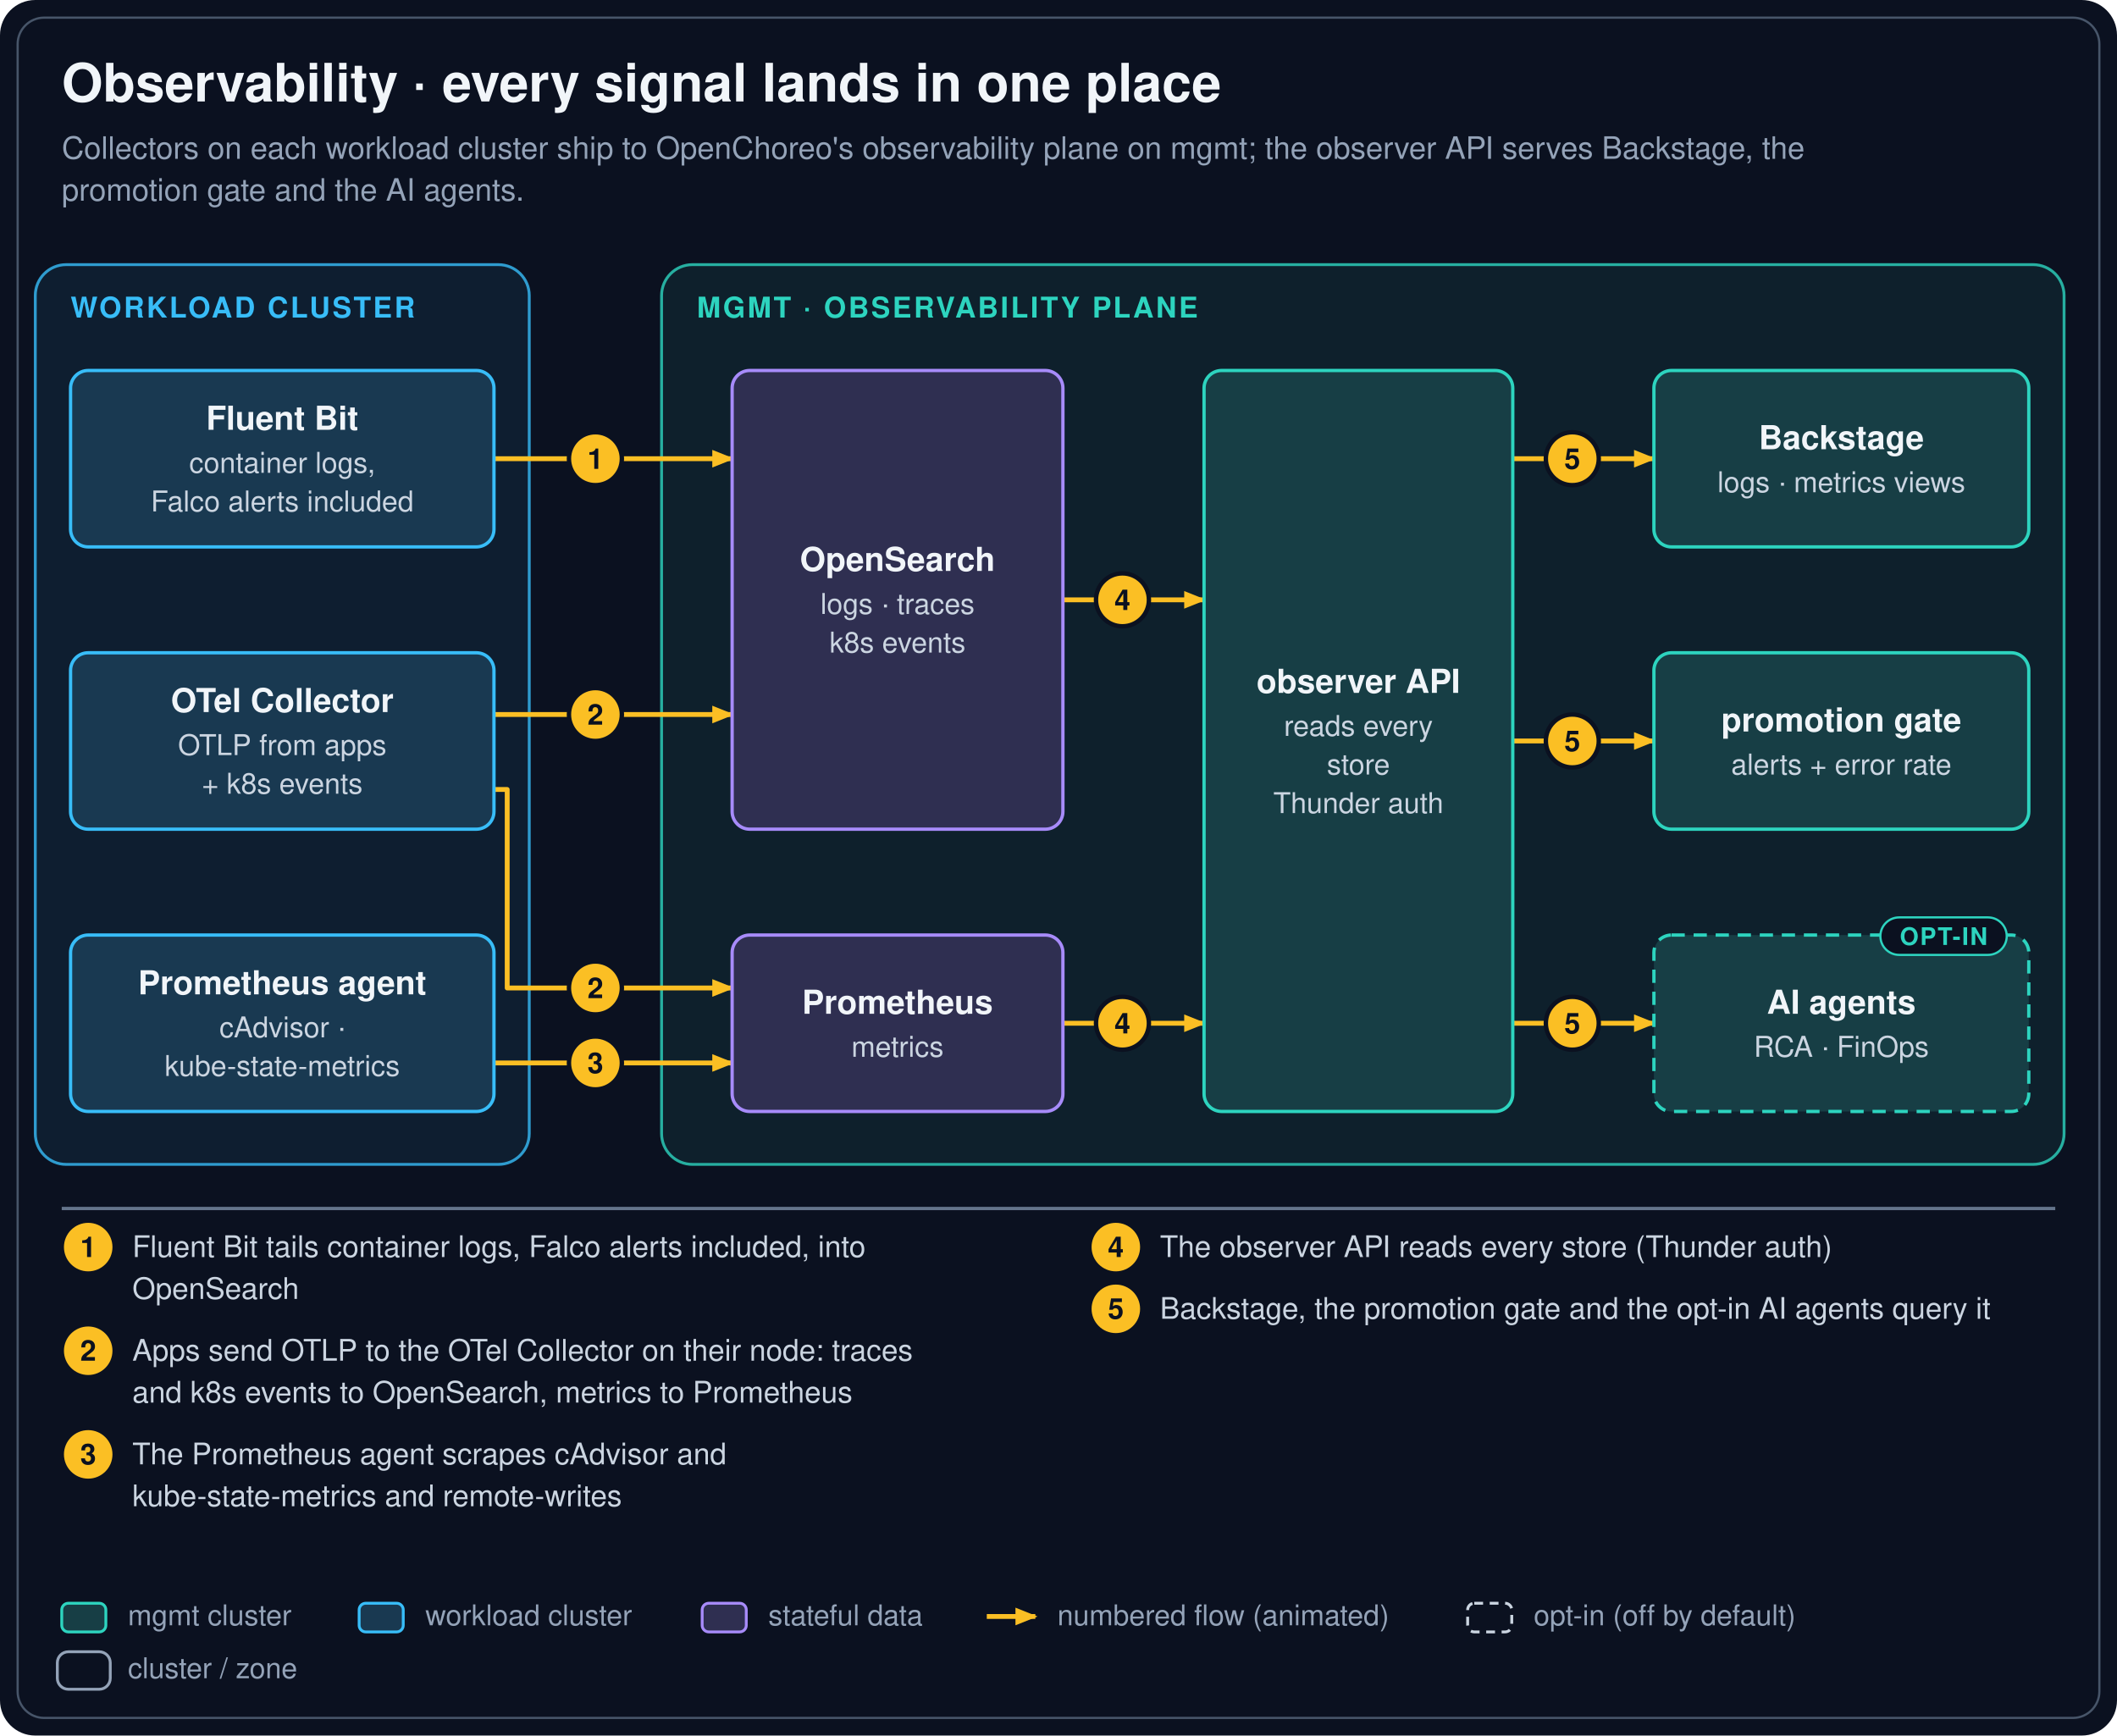
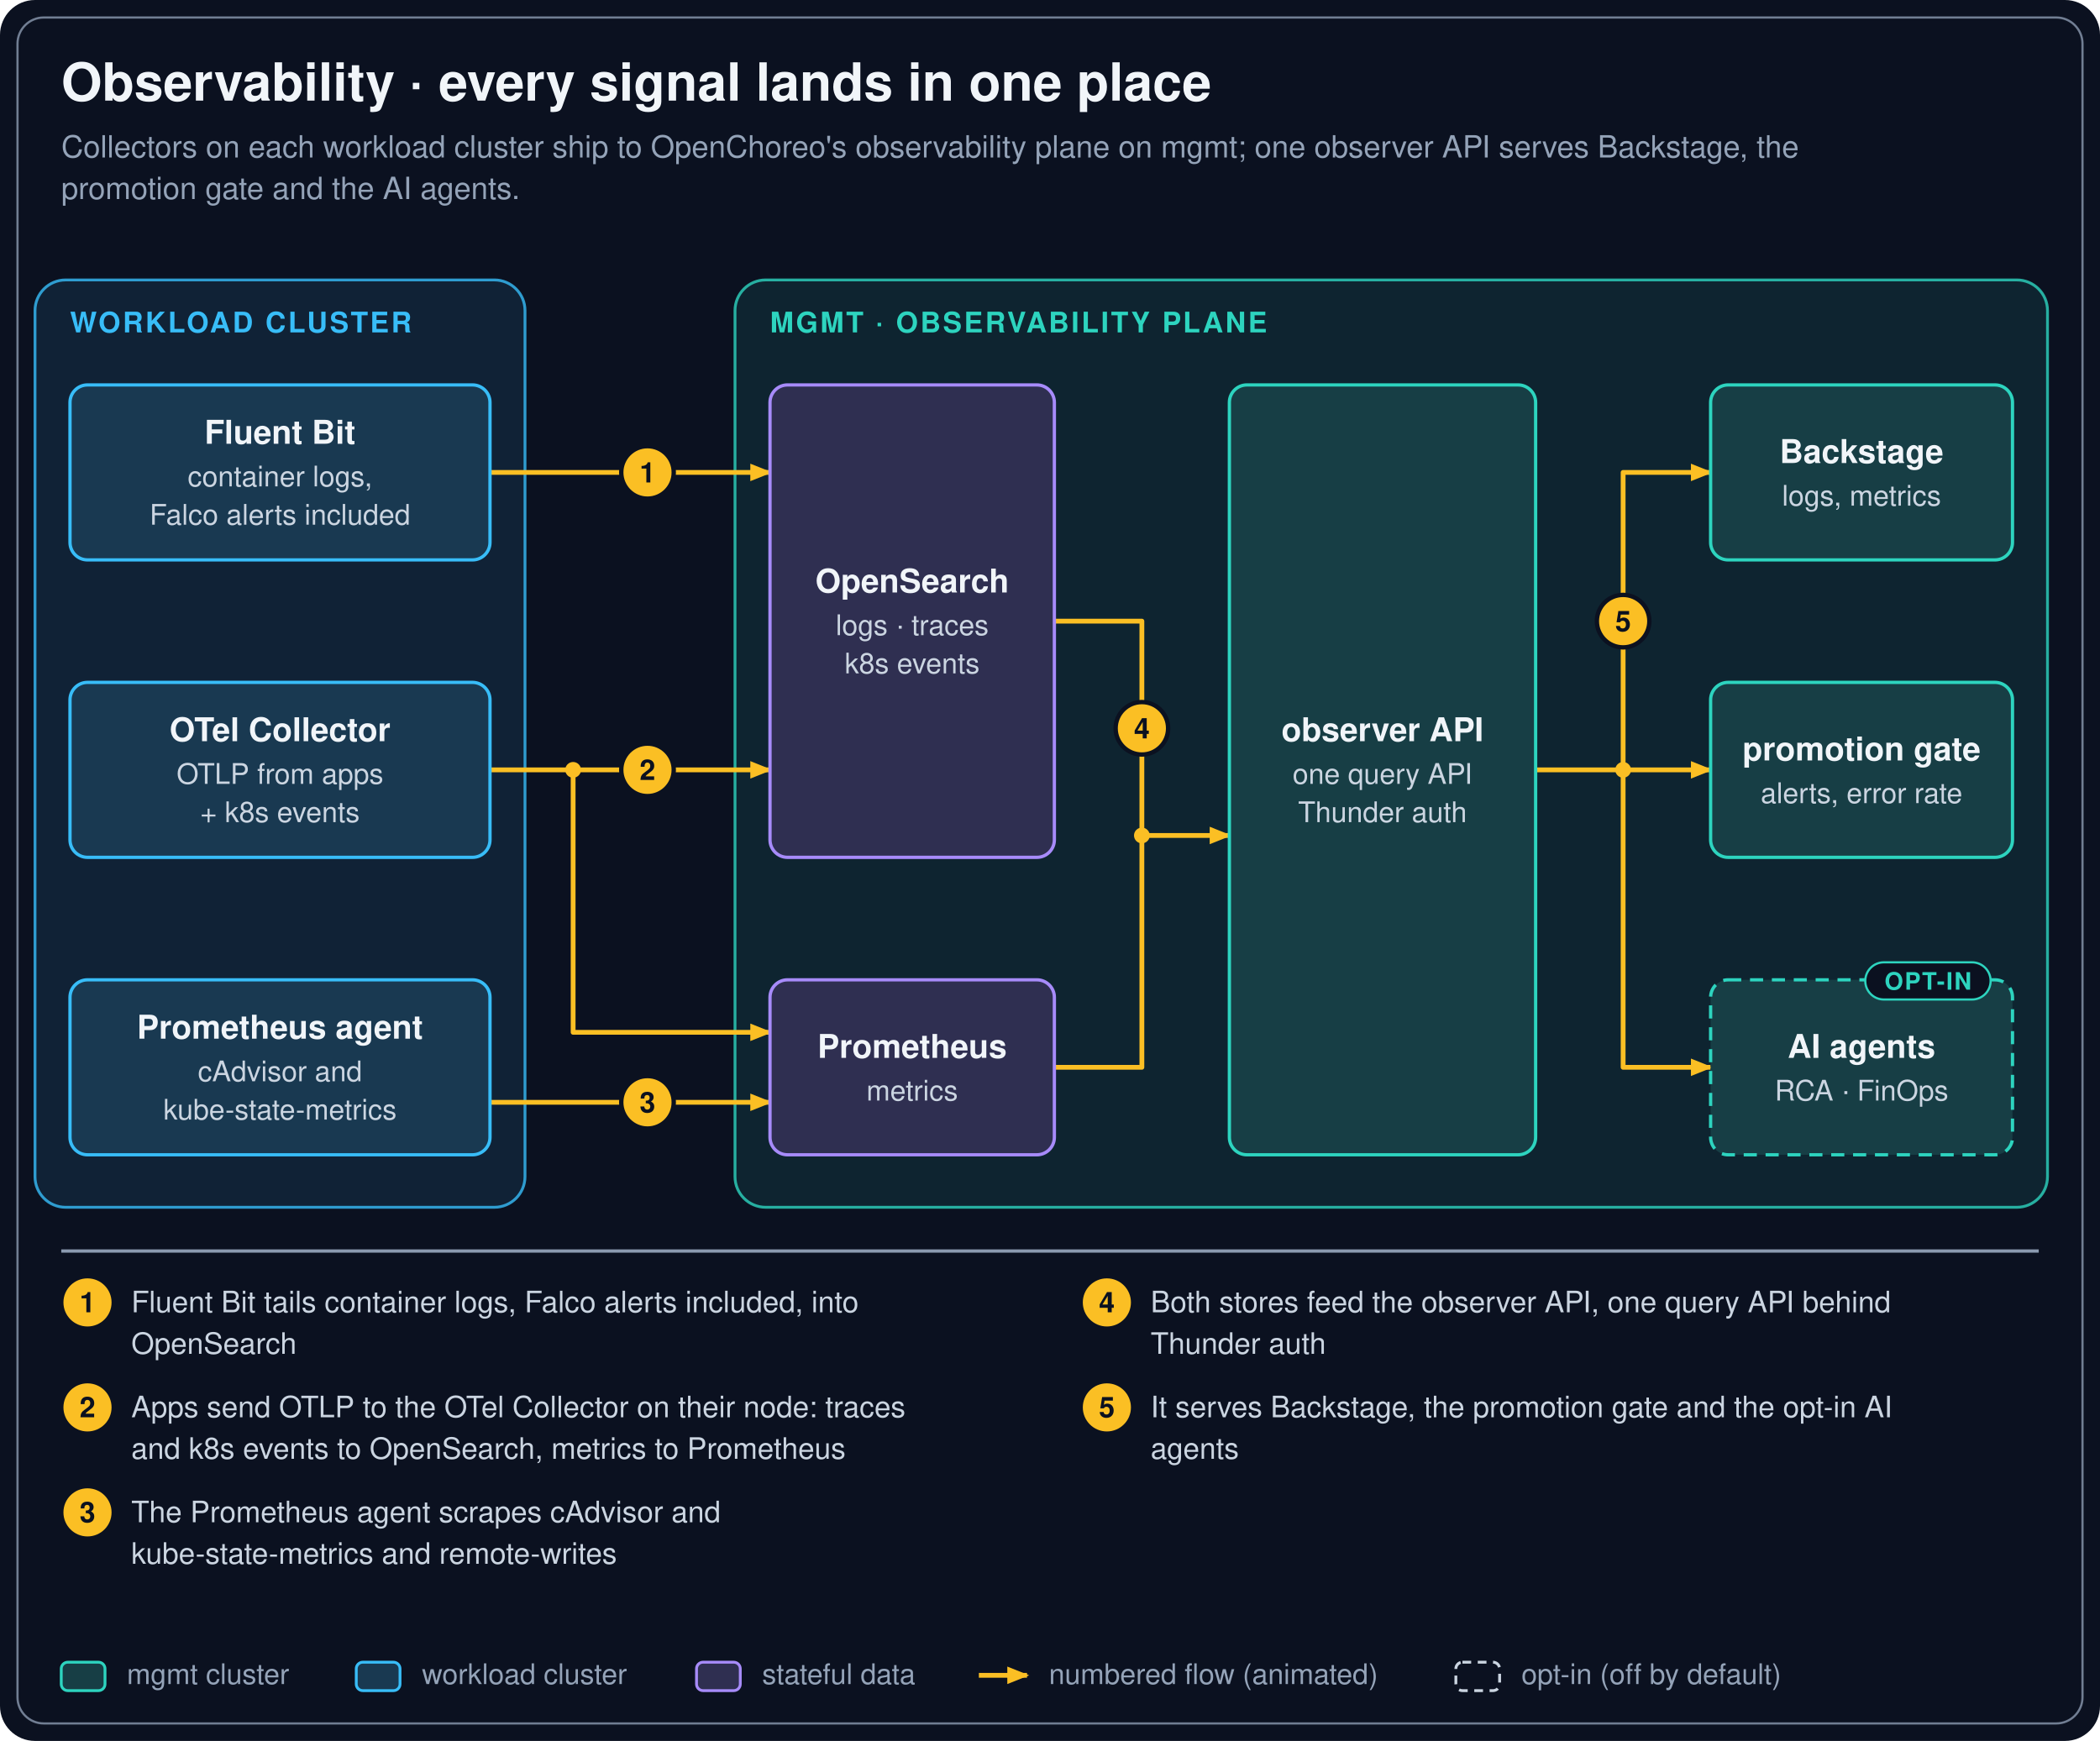
- <svg xmlns="http://www.w3.org/2000/svg" width="960" height="787" viewBox="0 0 960 787" role="img" aria-label="Observability · every signal lands in one place">
+ <svg xmlns="http://www.w3.org/2000/svg" width="960" height="796" viewBox="0 0 960 796" role="img" aria-label="Observability · every signal lands in one place">
  <style>.s{font-family:'Segoe UI','Helvetica Neue',Helvetica,Arial,'Liberation Sans',sans-serif}.m{font-family:'JetBrains Mono',SFMono-Regular,Menlo,Consolas,'Liberation Mono',monospace}.fx{fill:none;stroke-width:3.2;stroke-linecap:round;stroke-dasharray:4 10;opacity:0;animation:fxdash .9s linear infinite,fxseq 8.00s linear infinite both}@keyframes fxdash{to{stroke-dashoffset:-14}}@keyframes fxseq{0%{opacity:0}3%{opacity:1}33.0%{opacity:1}38.0%{opacity:0}100%{opacity:0}}@media (prefers-reduced-motion:reduce){.fx{animation:none;opacity:0}}</style>
  <defs>
    <marker id="ahfbbf24" markerWidth="10" markerHeight="8" refX="9" refY="4" orient="auto" markerUnits="userSpaceOnUse">
      <path d="M0,0 L10,4 L0,8 z" fill="#fbbf24" />
    </marker>
  </defs>
-   <rect width="960" height="787" rx="16" fill="#0b1120" />
-   <rect x="8" y="8" width="944" height="771" rx="12" fill="none" stroke="#475569" />
-   <rect x="16" y="120" width="224" height="408" rx="14" fill="#0e1e30" stroke="#38bdf8" stroke-opacity=".8" stroke-width="1.3" />
-   <text class="s" x="32.0" y="144.0" font-size="13" fill="#38bdf8" font-weight="700" letter-spacing="1.0">WORKLOAD CLUSTER</text>
-   <rect x="300" y="120" width="636" height="408" rx="14" fill="#0e202c" stroke="#2dd4bf" stroke-opacity=".8" stroke-width="1.3" />
-   <text class="s" x="316.0" y="144.0" font-size="13" fill="#2dd4bf" font-weight="700" letter-spacing="1.0">MGMT · OBSERVABILITY PLANE</text>
-   <path d="M 224.0 208.0 L 332.0 208.0" fill="none" stroke="#fbbf24" stroke-width="2.2" stroke-linejoin="round" marker-end="url(#ahfbbf24)" />
-   <path d="M 224.0 324.0 L 332.0 324.0" fill="none" stroke="#fbbf24" stroke-width="2.2" stroke-linejoin="round" marker-end="url(#ahfbbf24)" />
-   <path d="M 224.0 358.0 L 230.0 358.0 L 230.0 448.0 L 332.0 448.0" fill="none" stroke="#fbbf24" stroke-width="2.2" stroke-linejoin="round" marker-end="url(#ahfbbf24)" />
-   <path d="M 224.0 482.0 L 332.0 482.0" fill="none" stroke="#fbbf24" stroke-width="2.2" stroke-linejoin="round" marker-end="url(#ahfbbf24)" />
-   <path d="M 482.0 272.0 L 546.0 272.0" fill="none" stroke="#fbbf24" stroke-width="2.2" stroke-linejoin="round" marker-end="url(#ahfbbf24)" />
-   <path d="M 482.0 464.0 L 546.0 464.0" fill="none" stroke="#fbbf24" stroke-width="2.2" stroke-linejoin="round" marker-end="url(#ahfbbf24)" />
-   <path d="M 686.0 208.0 L 750.0 208.0" fill="none" stroke="#fbbf24" stroke-width="2.2" stroke-linejoin="round" marker-end="url(#ahfbbf24)" />
-   <path d="M 686.0 336.0 L 750.0 336.0" fill="none" stroke="#fbbf24" stroke-width="2.2" stroke-linejoin="round" marker-end="url(#ahfbbf24)" />
-   <path d="M 686.0 464.0 L 750.0 464.0" fill="none" stroke="#fbbf24" stroke-width="2.2" stroke-linejoin="round" marker-end="url(#ahfbbf24)" />
-   <path class="fx" d="M 224.0 208.0 L 332.0 208.0" stroke="#fde5a7" style="animation-delay:0s,0.00s" />
-   <path class="fx" d="M 224.0 324.0 L 332.0 324.0" stroke="#fde5a7" style="animation-delay:0s,1.10s" />
-   <path class="fx" d="M 224.0 358.0 L 230.0 358.0 L 230.0 448.0 L 332.0 448.0" stroke="#fde5a7" style="animation-delay:0s,1.10s" />
-   <path class="fx" d="M 224.0 482.0 L 332.0 482.0" stroke="#fde5a7" style="animation-delay:0s,2.20s" />
-   <path class="fx" d="M 482.0 272.0 L 546.0 272.0" stroke="#fde5a7" style="animation-delay:0s,3.30s" />
-   <path class="fx" d="M 482.0 464.0 L 546.0 464.0" stroke="#fde5a7" style="animation-delay:0s,3.30s" />
-   <path class="fx" d="M 686.0 208.0 L 750.0 208.0" stroke="#fde5a7" style="animation-delay:0s,4.40s" />
-   <path class="fx" d="M 686.0 336.0 L 750.0 336.0" stroke="#fde5a7" style="animation-delay:0s,4.40s" />
-   <path class="fx" d="M 686.0 464.0 L 750.0 464.0" stroke="#fde5a7" style="animation-delay:0s,4.40s" />
-   <rect x="32" y="168" width="192" height="80" rx="8" fill="#193951" stroke="#38bdf8" stroke-width="1.5" />
-   <text class="s" x="128.0" y="194.9" font-size="15" fill="#f1f5f9" font-weight="600" text-anchor="middle">Fluent Bit</text>
-   <text class="s" x="128.0" y="214.4" font-size="13" fill="#cbd5e1" text-anchor="middle">container logs,</text>
-   <text class="s" x="128.0" y="231.9" font-size="13" fill="#cbd5e1" text-anchor="middle">Falco alerts included</text>
-   <rect x="32" y="296" width="192" height="80" rx="8" fill="#193951" stroke="#38bdf8" stroke-width="1.5" />
-   <text class="s" x="128.0" y="322.9" font-size="15" fill="#f1f5f9" font-weight="600" text-anchor="middle">OTel Collector</text>
-   <text class="s" x="128.0" y="342.4" font-size="13" fill="#cbd5e1" text-anchor="middle">OTLP from apps</text>
-   <text class="s" x="128.0" y="359.9" font-size="13" fill="#cbd5e1" text-anchor="middle">+ k8s events</text>
-   <rect x="32" y="424" width="192" height="80" rx="8" fill="#193951" stroke="#38bdf8" stroke-width="1.5" />
-   <text class="s" x="128.0" y="450.9" font-size="15" fill="#f1f5f9" font-weight="600" text-anchor="middle">Prometheus agent</text>
-   <text class="s" x="128.0" y="470.4" font-size="13" fill="#cbd5e1" text-anchor="middle">cAdvisor ·</text>
-   <text class="s" x="128.0" y="487.9" font-size="13" fill="#cbd5e1" text-anchor="middle">kube-state-metrics</text>
-   <rect x="332" y="168" width="150" height="208" rx="8" fill="#2f2f51" stroke="#a78bfa" stroke-width="1.5" />
-   <text class="s" x="407.0" y="258.9" font-size="15" fill="#f1f5f9" font-weight="600" text-anchor="middle">OpenSearch</text>
-   <text class="s" x="407.0" y="278.4" font-size="13" fill="#cbd5e1" text-anchor="middle">logs · traces</text>
-   <text class="s" x="407.0" y="295.9" font-size="13" fill="#cbd5e1" text-anchor="middle">k8s events</text>
-   <rect x="332" y="424" width="150" height="80" rx="8" fill="#2f2f51" stroke="#a78bfa" stroke-width="1.5" />
-   <text class="s" x="407.0" y="459.7" font-size="15" fill="#f1f5f9" font-weight="600" text-anchor="middle">Prometheus</text>
-   <text class="s" x="407.0" y="479.2" font-size="13" fill="#cbd5e1" text-anchor="middle">metrics</text>
-   <rect x="546" y="168" width="140" height="336" rx="8" fill="#173e45" stroke="#2dd4bf" stroke-width="1.5" />
-   <text class="s" x="616.0" y="314.2" font-size="15" fill="#f1f5f9" font-weight="600" text-anchor="middle">observer API</text>
-   <text class="s" x="616.0" y="333.7" font-size="13" fill="#cbd5e1" text-anchor="middle">reads every</text>
-   <text class="s" x="616.0" y="351.2" font-size="13" fill="#cbd5e1" text-anchor="middle">store</text>
-   <text class="s" x="616.0" y="368.7" font-size="13" fill="#cbd5e1" text-anchor="middle">Thunder auth</text>
-   <rect x="750" y="168" width="170" height="80" rx="8" fill="#173e45" stroke="#2dd4bf" stroke-width="1.5" />
-   <text class="s" x="835.0" y="203.7" font-size="15" fill="#f1f5f9" font-weight="600" text-anchor="middle">Backstage</text>
-   <text class="s" x="835.0" y="223.2" font-size="13" fill="#cbd5e1" text-anchor="middle">logs · metrics views</text>
-   <rect x="750" y="296" width="170" height="80" rx="8" fill="#173e45" stroke="#2dd4bf" stroke-width="1.5" />
-   <text class="s" x="835.0" y="331.7" font-size="15" fill="#f1f5f9" font-weight="600" text-anchor="middle">promotion gate</text>
-   <text class="s" x="835.0" y="351.2" font-size="13" fill="#cbd5e1" text-anchor="middle">alerts + error rate</text>
-   <rect x="750" y="424" width="170" height="80" rx="8" fill="#173e45" stroke="#2dd4bf" stroke-width="1.5" stroke-dasharray="6 4" />
-   <text class="s" x="835.0" y="459.7" font-size="15" fill="#f1f5f9" font-weight="600" text-anchor="middle">AI agents</text>
-   <text class="s" x="835.0" y="479.2" font-size="13" fill="#cbd5e1" text-anchor="middle">RCA · FinOps</text>
-   <rect x="852.7" y="416" width="57.3" height="17" rx="8.5" fill="#0b1120" stroke="#2dd4bf" stroke-width="1" />
-   <text class="s" x="881.4" y="428.5" font-size="11" font-weight="700" fill="#2dd4bf" text-anchor="middle" letter-spacing="0.6">OPT-IN</text>
+   <rect width="960" height="796" rx="16" fill="#0b1120" />
+   <rect x="8" y="8" width="944" height="780" rx="12" fill="none" stroke="#8b9ab0" stroke-opacity=".8" />
+   <rect x="16" y="128" width="224" height="424" rx="14" fill="#102236" stroke="#38bdf8" stroke-opacity=".8" stroke-width="1.3" />
+   <text class="s" x="32.0" y="152.0" font-size="13" fill="#38bdf8" font-weight="700" letter-spacing="1.0">WORKLOAD CLUSTER</text>
+   <rect x="336" y="128" width="600" height="424" rx="14" fill="#0e2430" stroke="#2dd4bf" stroke-opacity=".8" stroke-width="1.3" />
+   <text class="s" x="352.0" y="152.0" font-size="13" fill="#2dd4bf" font-weight="700" letter-spacing="1.0">MGMT · OBSERVABILITY PLANE</text>
+   <path d="M 224.0 216.0 L 352.0 216.0" fill="none" stroke="#fbbf24" stroke-width="2.2" stroke-linejoin="round" marker-end="url(#ahfbbf24)" />
+   <path d="M 224.0 352.0 L 262.0 352.0" fill="none" stroke="#fbbf24" stroke-width="2.2" stroke-linejoin="round" />
+   <path d="M 262.0 352.0 L 352.0 352.0" fill="none" stroke="#fbbf24" stroke-width="2.2" stroke-linejoin="round" marker-end="url(#ahfbbf24)" />
+   <path d="M 262.0 352.0 L 262.0 472.0 L 352.0 472.0" fill="none" stroke="#fbbf24" stroke-width="2.2" stroke-linejoin="round" marker-end="url(#ahfbbf24)" />
+   <path d="M 224.0 504.0 L 352.0 504.0" fill="none" stroke="#fbbf24" stroke-width="2.2" stroke-linejoin="round" marker-end="url(#ahfbbf24)" />
+   <path d="M 482.0 284.0 L 522.0 284.0 L 522.0 382.0" fill="none" stroke="#fbbf24" stroke-width="2.2" stroke-linejoin="round" />
+   <path d="M 482.0 488.0 L 522.0 488.0 L 522.0 382.0" fill="none" stroke="#fbbf24" stroke-width="2.2" stroke-linejoin="round" />
+   <path d="M 522.0 382.0 L 562.0 382.0" fill="none" stroke="#fbbf24" stroke-width="2.2" stroke-linejoin="round" marker-end="url(#ahfbbf24)" />
+   <path d="M 702.0 352.0 L 782.0 352.0" fill="none" stroke="#fbbf24" stroke-width="2.2" stroke-linejoin="round" marker-end="url(#ahfbbf24)" />
+   <path d="M 742.0 352.0 L 742.0 216.0 L 782.0 216.0" fill="none" stroke="#fbbf24" stroke-width="2.2" stroke-linejoin="round" marker-end="url(#ahfbbf24)" />
+   <path d="M 742.0 352.0 L 742.0 488.0 L 782.0 488.0" fill="none" stroke="#fbbf24" stroke-width="2.2" stroke-linejoin="round" marker-end="url(#ahfbbf24)" />
+   <path class="fx" d="M 224.0 216.0 L 352.0 216.0" stroke="#fde5a7" style="animation-delay:0s,0.00s" />
+   <path class="fx" d="M 224.0 352.0 L 262.0 352.0" stroke="#fde5a7" style="animation-delay:0s,1.10s" />
+   <path class="fx" d="M 262.0 352.0 L 352.0 352.0" stroke="#fde5a7" style="animation-delay:0s,1.10s" />
+   <path class="fx" d="M 262.0 352.0 L 262.0 472.0 L 352.0 472.0" stroke="#fde5a7" style="animation-delay:0s,1.10s" />
+   <path class="fx" d="M 224.0 504.0 L 352.0 504.0" stroke="#fde5a7" style="animation-delay:0s,2.20s" />
+   <path class="fx" d="M 482.0 284.0 L 522.0 284.0 L 522.0 382.0" stroke="#fde5a7" style="animation-delay:0s,3.30s" />
+   <path class="fx" d="M 482.0 488.0 L 522.0 488.0 L 522.0 382.0" stroke="#fde5a7" style="animation-delay:0s,3.30s" />
+   <path class="fx" d="M 522.0 382.0 L 562.0 382.0" stroke="#fde5a7" style="animation-delay:0s,3.30s" />
+   <path class="fx" d="M 702.0 352.0 L 782.0 352.0" stroke="#fde5a7" style="animation-delay:0s,4.40s" />
+   <path class="fx" d="M 742.0 352.0 L 742.0 216.0 L 782.0 216.0" stroke="#fde5a7" style="animation-delay:0s,4.40s" />
+   <path class="fx" d="M 742.0 352.0 L 742.0 488.0 L 782.0 488.0" stroke="#fde5a7" style="animation-delay:0s,4.40s" />
+   <rect x="32" y="176" width="192" height="80" rx="8" fill="#193951" stroke="#38bdf8" stroke-width="1.5" />
+   <text class="s" x="128.0" y="202.9" font-size="15" fill="#f1f5f9" font-weight="600" text-anchor="middle">Fluent Bit</text>
+   <text class="s" x="128.0" y="222.4" font-size="13" fill="#cbd5e1" text-anchor="middle">container logs,</text>
+   <text class="s" x="128.0" y="239.9" font-size="13" fill="#cbd5e1" text-anchor="middle">Falco alerts included</text>
+   <rect x="32" y="312" width="192" height="80" rx="8" fill="#193951" stroke="#38bdf8" stroke-width="1.5" />
+   <text class="s" x="128.0" y="338.9" font-size="15" fill="#f1f5f9" font-weight="600" text-anchor="middle">OTel Collector</text>
+   <text class="s" x="128.0" y="358.4" font-size="13" fill="#cbd5e1" text-anchor="middle">OTLP from apps</text>
+   <text class="s" x="128.0" y="375.9" font-size="13" fill="#cbd5e1" text-anchor="middle">+ k8s events</text>
+   <rect x="32" y="448" width="192" height="80" rx="8" fill="#193951" stroke="#38bdf8" stroke-width="1.5" />
+   <text class="s" x="128.0" y="474.9" font-size="15" fill="#f1f5f9" font-weight="600" text-anchor="middle">Prometheus agent</text>
+   <text class="s" x="128.0" y="494.4" font-size="13" fill="#cbd5e1" text-anchor="middle">cAdvisor and</text>
+   <text class="s" x="128.0" y="511.9" font-size="13" fill="#cbd5e1" text-anchor="middle">kube-state-metrics</text>
+   <rect x="352" y="176" width="130" height="216" rx="8" fill="#2f2f51" stroke="#a78bfa" stroke-width="1.5" />
+   <text class="s" x="417.0" y="270.9" font-size="15" fill="#f1f5f9" font-weight="600" text-anchor="middle">OpenSearch</text>
+   <text class="s" x="417.0" y="290.4" font-size="13" fill="#cbd5e1" text-anchor="middle">logs · traces</text>
+   <text class="s" x="417.0" y="307.9" font-size="13" fill="#cbd5e1" text-anchor="middle">k8s events</text>
+   <rect x="352" y="448" width="130" height="80" rx="8" fill="#2f2f51" stroke="#a78bfa" stroke-width="1.5" />
+   <text class="s" x="417.0" y="483.7" font-size="15" fill="#f1f5f9" font-weight="600" text-anchor="middle">Prometheus</text>
+   <text class="s" x="417.0" y="503.2" font-size="13" fill="#cbd5e1" text-anchor="middle">metrics</text>
+   <rect x="562" y="176" width="140" height="352" rx="8" fill="#173e45" stroke="#2dd4bf" stroke-width="1.5" />
+   <text class="s" x="632.0" y="338.9" font-size="15" fill="#f1f5f9" font-weight="600" text-anchor="middle">observer API</text>
+   <text class="s" x="632.0" y="358.4" font-size="13" fill="#cbd5e1" text-anchor="middle">one query API</text>
+   <text class="s" x="632.0" y="375.9" font-size="13" fill="#cbd5e1" text-anchor="middle">Thunder auth</text>
+   <rect x="782" y="176" width="138" height="80" rx="8" fill="#173e45" stroke="#2dd4bf" stroke-width="1.5" />
+   <text class="s" x="851.0" y="211.7" font-size="15" fill="#f1f5f9" font-weight="600" text-anchor="middle">Backstage</text>
+   <text class="s" x="851.0" y="231.2" font-size="13" fill="#cbd5e1" text-anchor="middle">logs, metrics</text>
+   <rect x="782" y="312" width="138" height="80" rx="8" fill="#173e45" stroke="#2dd4bf" stroke-width="1.5" />
+   <text class="s" x="851.0" y="347.7" font-size="15" fill="#f1f5f9" font-weight="600" text-anchor="middle">promotion gate</text>
+   <text class="s" x="851.0" y="367.2" font-size="13" fill="#cbd5e1" text-anchor="middle">alerts, error rate</text>
+   <rect x="782" y="448" width="138" height="80" rx="8" fill="#173e45" stroke="#2dd4bf" stroke-width="1.5" stroke-dasharray="6 4" />
+   <text class="s" x="851.0" y="483.7" font-size="15" fill="#f1f5f9" font-weight="600" text-anchor="middle">AI agents</text>
+   <text class="s" x="851.0" y="503.2" font-size="13" fill="#cbd5e1" text-anchor="middle">RCA · FinOps</text>
+   <rect x="852.7" y="440" width="57.3" height="17" rx="8.5" fill="#0b1120" stroke="#2dd4bf" stroke-width="1" />
+   <text class="s" x="881.4" y="452.5" font-size="11" font-weight="700" fill="#2dd4bf" text-anchor="middle" letter-spacing="0.6">OPT-IN</text>
  <text class="s" x="28.0" y="46.0" font-size="24" fill="#f1f5f9" font-weight="700">Observability · every signal lands in one place</text>
-   <text class="s" x="28.0" y="72.0" font-size="14" fill="#94a3b8">Collectors on each workload cluster ship to OpenChoreo's observability plane on mgmt; the observer API serves Backstage, the</text>
+   <text class="s" x="28.0" y="72.0" font-size="14" fill="#94a3b8">Collectors on each workload cluster ship to OpenChoreo's observability plane on mgmt; one observer API serves Backstage, the</text>
  <text class="s" x="28.0" y="91.0" font-size="14" fill="#94a3b8">promotion gate and the AI agents.</text>
-   <circle cx="270.0" cy="208.0" r="12" fill="#fbbf24" stroke="#0b1120" stroke-width="2" />
-   <text class="s" x="270.0" y="212.6" font-size="13" font-weight="700" fill="#0b1120" text-anchor="middle">1</text>
-   <circle cx="270.0" cy="324.0" r="12" fill="#fbbf24" stroke="#0b1120" stroke-width="2" />
-   <text class="s" x="270.0" y="328.6" font-size="13" font-weight="700" fill="#0b1120" text-anchor="middle">2</text>
-   <circle cx="270.0" cy="448.0" r="12" fill="#fbbf24" stroke="#0b1120" stroke-width="2" />
-   <text class="s" x="270.0" y="452.6" font-size="13" font-weight="700" fill="#0b1120" text-anchor="middle">2</text>
-   <circle cx="270.0" cy="482.0" r="12" fill="#fbbf24" stroke="#0b1120" stroke-width="2" />
-   <text class="s" x="270.0" y="486.6" font-size="13" font-weight="700" fill="#0b1120" text-anchor="middle">3</text>
-   <circle cx="509.0" cy="272.0" r="12" fill="#fbbf24" stroke="#0b1120" stroke-width="2" />
-   <text class="s" x="509.0" y="276.6" font-size="13" font-weight="700" fill="#0b1120" text-anchor="middle">4</text>
-   <circle cx="509.0" cy="464.0" r="12" fill="#fbbf24" stroke="#0b1120" stroke-width="2" />
-   <text class="s" x="509.0" y="468.6" font-size="13" font-weight="700" fill="#0b1120" text-anchor="middle">4</text>
-   <circle cx="713.0" cy="208.0" r="12" fill="#fbbf24" stroke="#0b1120" stroke-width="2" />
-   <text class="s" x="713.0" y="212.6" font-size="13" font-weight="700" fill="#0b1120" text-anchor="middle">5</text>
-   <circle cx="713.0" cy="336.0" r="12" fill="#fbbf24" stroke="#0b1120" stroke-width="2" />
-   <text class="s" x="713.0" y="340.6" font-size="13" font-weight="700" fill="#0b1120" text-anchor="middle">5</text>
-   <circle cx="713.0" cy="464.0" r="12" fill="#fbbf24" stroke="#0b1120" stroke-width="2" />
-   <text class="s" x="713.0" y="468.6" font-size="13" font-weight="700" fill="#0b1120" text-anchor="middle">5</text>
-   <line x1="28" y1="548" x2="932" y2="548" stroke="#64748b" stroke-width="1.5" />
-   <circle cx="40.0" cy="565.5" r="11" fill="#fbbf24" />
-   <text class="s" x="40.0" y="570" font-size="13" font-weight="700" fill="#0b1120" text-anchor="middle">1</text>
-   <text class="s" x="60.0" y="570.0" font-size="13.5" fill="#cbd5e1">Fluent Bit tails container logs, Falco alerts included, into</text>
-   <text class="s" x="60.0" y="589.0" font-size="13.5" fill="#cbd5e1">OpenSearch</text>
-   <circle cx="40.0" cy="612.5" r="11" fill="#fbbf24" />
-   <text class="s" x="40.0" y="617" font-size="13" font-weight="700" fill="#0b1120" text-anchor="middle">2</text>
-   <text class="s" x="60.0" y="617.0" font-size="13.5" fill="#cbd5e1">Apps send OTLP to the OTel Collector on their node: traces</text>
-   <text class="s" x="60.0" y="636.0" font-size="13.5" fill="#cbd5e1">and k8s events to OpenSearch, metrics to Prometheus</text>
-   <circle cx="40.0" cy="659.5" r="11" fill="#fbbf24" />
-   <text class="s" x="40.0" y="664" font-size="13" font-weight="700" fill="#0b1120" text-anchor="middle">3</text>
-   <text class="s" x="60.0" y="664.0" font-size="13.5" fill="#cbd5e1">The Prometheus agent scrapes cAdvisor and</text>
-   <text class="s" x="60.0" y="683.0" font-size="13.5" fill="#cbd5e1">kube-state-metrics and remote-writes</text>
-   <circle cx="506.0" cy="565.5" r="11" fill="#fbbf24" />
-   <text class="s" x="506.0" y="570" font-size="13" font-weight="700" fill="#0b1120" text-anchor="middle">4</text>
-   <text class="s" x="526.0" y="570.0" font-size="13.5" fill="#cbd5e1">The observer API reads every store (Thunder auth)</text>
-   <circle cx="506.0" cy="593.5" r="11" fill="#fbbf24" />
-   <text class="s" x="506.0" y="598" font-size="13" font-weight="700" fill="#0b1120" text-anchor="middle">5</text>
-   <text class="s" x="526.0" y="598.0" font-size="13.5" fill="#cbd5e1">Backstage, the promotion gate and the opt-in AI agents query it</text>
-   <rect x="28" y="727" width="20" height="13" rx="3" fill="#173e45" stroke="#2dd4bf" stroke-width="1.3" />
-   <text class="s" x="58.0" y="737.0" font-size="13" fill="#94a3b8">mgmt cluster</text>
-   <rect x="162.863" y="727" width="20" height="13" rx="3" fill="#193951" stroke="#38bdf8" stroke-width="1.3" />
-   <text class="s" x="192.9" y="737.0" font-size="13" fill="#94a3b8">workload cluster</text>
-   <rect x="318.41" y="727" width="20" height="13" rx="3" fill="#2f2f51" stroke="#a78bfa" stroke-width="1.3" />
-   <text class="s" x="348.4" y="737.0" font-size="13" fill="#94a3b8">stateful data</text>
-   <path d="M 447.483 733 L 469.483 733" stroke="#fbbf24" stroke-width="2.2" marker-end="url(#ahfbbf24)" />
-   <path class="fx" d="M 447.483 733 L 469.483 733" stroke="#fde5a7" style="animation-delay:0s,0.00s" />
-   <text class="s" x="479.5" y="737.0" font-size="13" fill="#94a3b8">numbered flow (animated)</text>
-   <rect x="665.538" y="727" width="20" height="13" rx="3" fill="none" stroke="#cbd5e1" stroke-width="1.3" stroke-dasharray="4 3" />
-   <text class="s" x="695.5" y="737.0" font-size="13" fill="#94a3b8">opt-in (off by default)</text>
-   <rect x="26" y="749" width="24" height="17" rx="5" fill="none" stroke="#94a3b8" stroke-width="1.3" />
-   <text class="s" x="58.0" y="761.0" font-size="13" fill="#94a3b8">cluster / zone</text>
+   <circle cx="296.0" cy="216.0" r="12" fill="#fbbf24" stroke="#0b1120" stroke-width="2" />
+   <text class="s" x="296.0" y="220.6" font-size="13" font-weight="700" fill="#0b1120" text-anchor="middle">1</text>
+   <circle cx="296.0" cy="352.0" r="12" fill="#fbbf24" stroke="#0b1120" stroke-width="2" />
+   <text class="s" x="296.0" y="356.6" font-size="13" font-weight="700" fill="#0b1120" text-anchor="middle">2</text>
+   <circle cx="262.0" cy="352.0" r="3.6" fill="#fbbf24" />
+   <circle cx="296.0" cy="504.0" r="12" fill="#fbbf24" stroke="#0b1120" stroke-width="2" />
+   <text class="s" x="296.0" y="508.6" font-size="13" font-weight="700" fill="#0b1120" text-anchor="middle">3</text>
+   <circle cx="522.0" cy="333.0" r="12" fill="#fbbf24" stroke="#0b1120" stroke-width="2" />
+   <text class="s" x="522.0" y="337.6" font-size="13" font-weight="700" fill="#0b1120" text-anchor="middle">4</text>
+   <circle cx="522.0" cy="382.0" r="3.6" fill="#fbbf24" />
+   <circle cx="742.0" cy="284.0" r="12" fill="#fbbf24" stroke="#0b1120" stroke-width="2" />
+   <text class="s" x="742.0" y="288.6" font-size="13" font-weight="700" fill="#0b1120" text-anchor="middle">5</text>
+   <circle cx="742.0" cy="352.0" r="3.6" fill="#fbbf24" />
+   <line x1="28" y1="572" x2="932" y2="572" stroke="#8b9ab0" stroke-width="1.5" />
+   <circle cx="40.0" cy="595.5" r="11" fill="#fbbf24" />
+   <text class="s" x="40.0" y="600" font-size="13" font-weight="700" fill="#0b1120" text-anchor="middle">1</text>
+   <text class="s" x="60.0" y="600.0" font-size="13.5" fill="#cbd5e1">Fluent Bit tails container logs, Falco alerts included, into</text>
+   <text class="s" x="60.0" y="619.0" font-size="13.5" fill="#cbd5e1">OpenSearch</text>
+   <circle cx="506.0" cy="595.5" r="11" fill="#fbbf24" />
+   <text class="s" x="506.0" y="600" font-size="13" font-weight="700" fill="#0b1120" text-anchor="middle">4</text>
+   <text class="s" x="526.0" y="600.0" font-size="13.5" fill="#cbd5e1">Both stores feed the observer API, one query API behind</text>
+   <text class="s" x="526.0" y="619.0" font-size="13.5" fill="#cbd5e1">Thunder auth</text>
+   <circle cx="40.0" cy="643.5" r="11" fill="#fbbf24" />
+   <text class="s" x="40.0" y="648" font-size="13" font-weight="700" fill="#0b1120" text-anchor="middle">2</text>
+   <text class="s" x="60.0" y="648.0" font-size="13.5" fill="#cbd5e1">Apps send OTLP to the OTel Collector on their node: traces</text>
+   <text class="s" x="60.0" y="667.0" font-size="13.5" fill="#cbd5e1">and k8s events to OpenSearch, metrics to Prometheus</text>
+   <circle cx="506.0" cy="643.5" r="11" fill="#fbbf24" />
+   <text class="s" x="506.0" y="648" font-size="13" font-weight="700" fill="#0b1120" text-anchor="middle">5</text>
+   <text class="s" x="526.0" y="648.0" font-size="13.5" fill="#cbd5e1">It serves Backstage, the promotion gate and the opt-in AI</text>
+   <text class="s" x="526.0" y="667.0" font-size="13.5" fill="#cbd5e1">agents</text>
+   <circle cx="40.0" cy="691.5" r="11" fill="#fbbf24" />
+   <text class="s" x="40.0" y="696" font-size="13" font-weight="700" fill="#0b1120" text-anchor="middle">3</text>
+   <text class="s" x="60.0" y="696.0" font-size="13.5" fill="#cbd5e1">The Prometheus agent scrapes cAdvisor and</text>
+   <text class="s" x="60.0" y="715.0" font-size="13.5" fill="#cbd5e1">kube-state-metrics and remote-writes</text>
+   <rect x="28" y="760" width="20" height="13" rx="3" fill="#173e45" stroke="#2dd4bf" stroke-width="1.3" />
+   <text class="s" x="58.0" y="770.0" font-size="13" fill="#94a3b8">mgmt cluster</text>
+   <rect x="162.863" y="760" width="20" height="13" rx="3" fill="#193951" stroke="#38bdf8" stroke-width="1.3" />
+   <text class="s" x="192.9" y="770.0" font-size="13" fill="#94a3b8">workload cluster</text>
+   <rect x="318.41" y="760" width="20" height="13" rx="3" fill="#2f2f51" stroke="#a78bfa" stroke-width="1.3" />
+   <text class="s" x="348.4" y="770.0" font-size="13" fill="#94a3b8">stateful data</text>
+   <path d="M 447.483 766 L 469.483 766" stroke="#fbbf24" stroke-width="2.2" marker-end="url(#ahfbbf24)" />
+   <path class="fx" d="M 447.483 766 L 469.483 766" stroke="#fde5a7" style="animation-delay:0s,0.00s" />
+   <text class="s" x="479.5" y="770.0" font-size="13" fill="#94a3b8">numbered flow (animated)</text>
+   <rect x="665.538" y="760" width="20" height="13" rx="3" fill="none" stroke="#cbd5e1" stroke-width="1.3" stroke-dasharray="4 3" />
+   <text class="s" x="695.5" y="770.0" font-size="13" fill="#94a3b8">opt-in (off by default)</text>
</svg>
